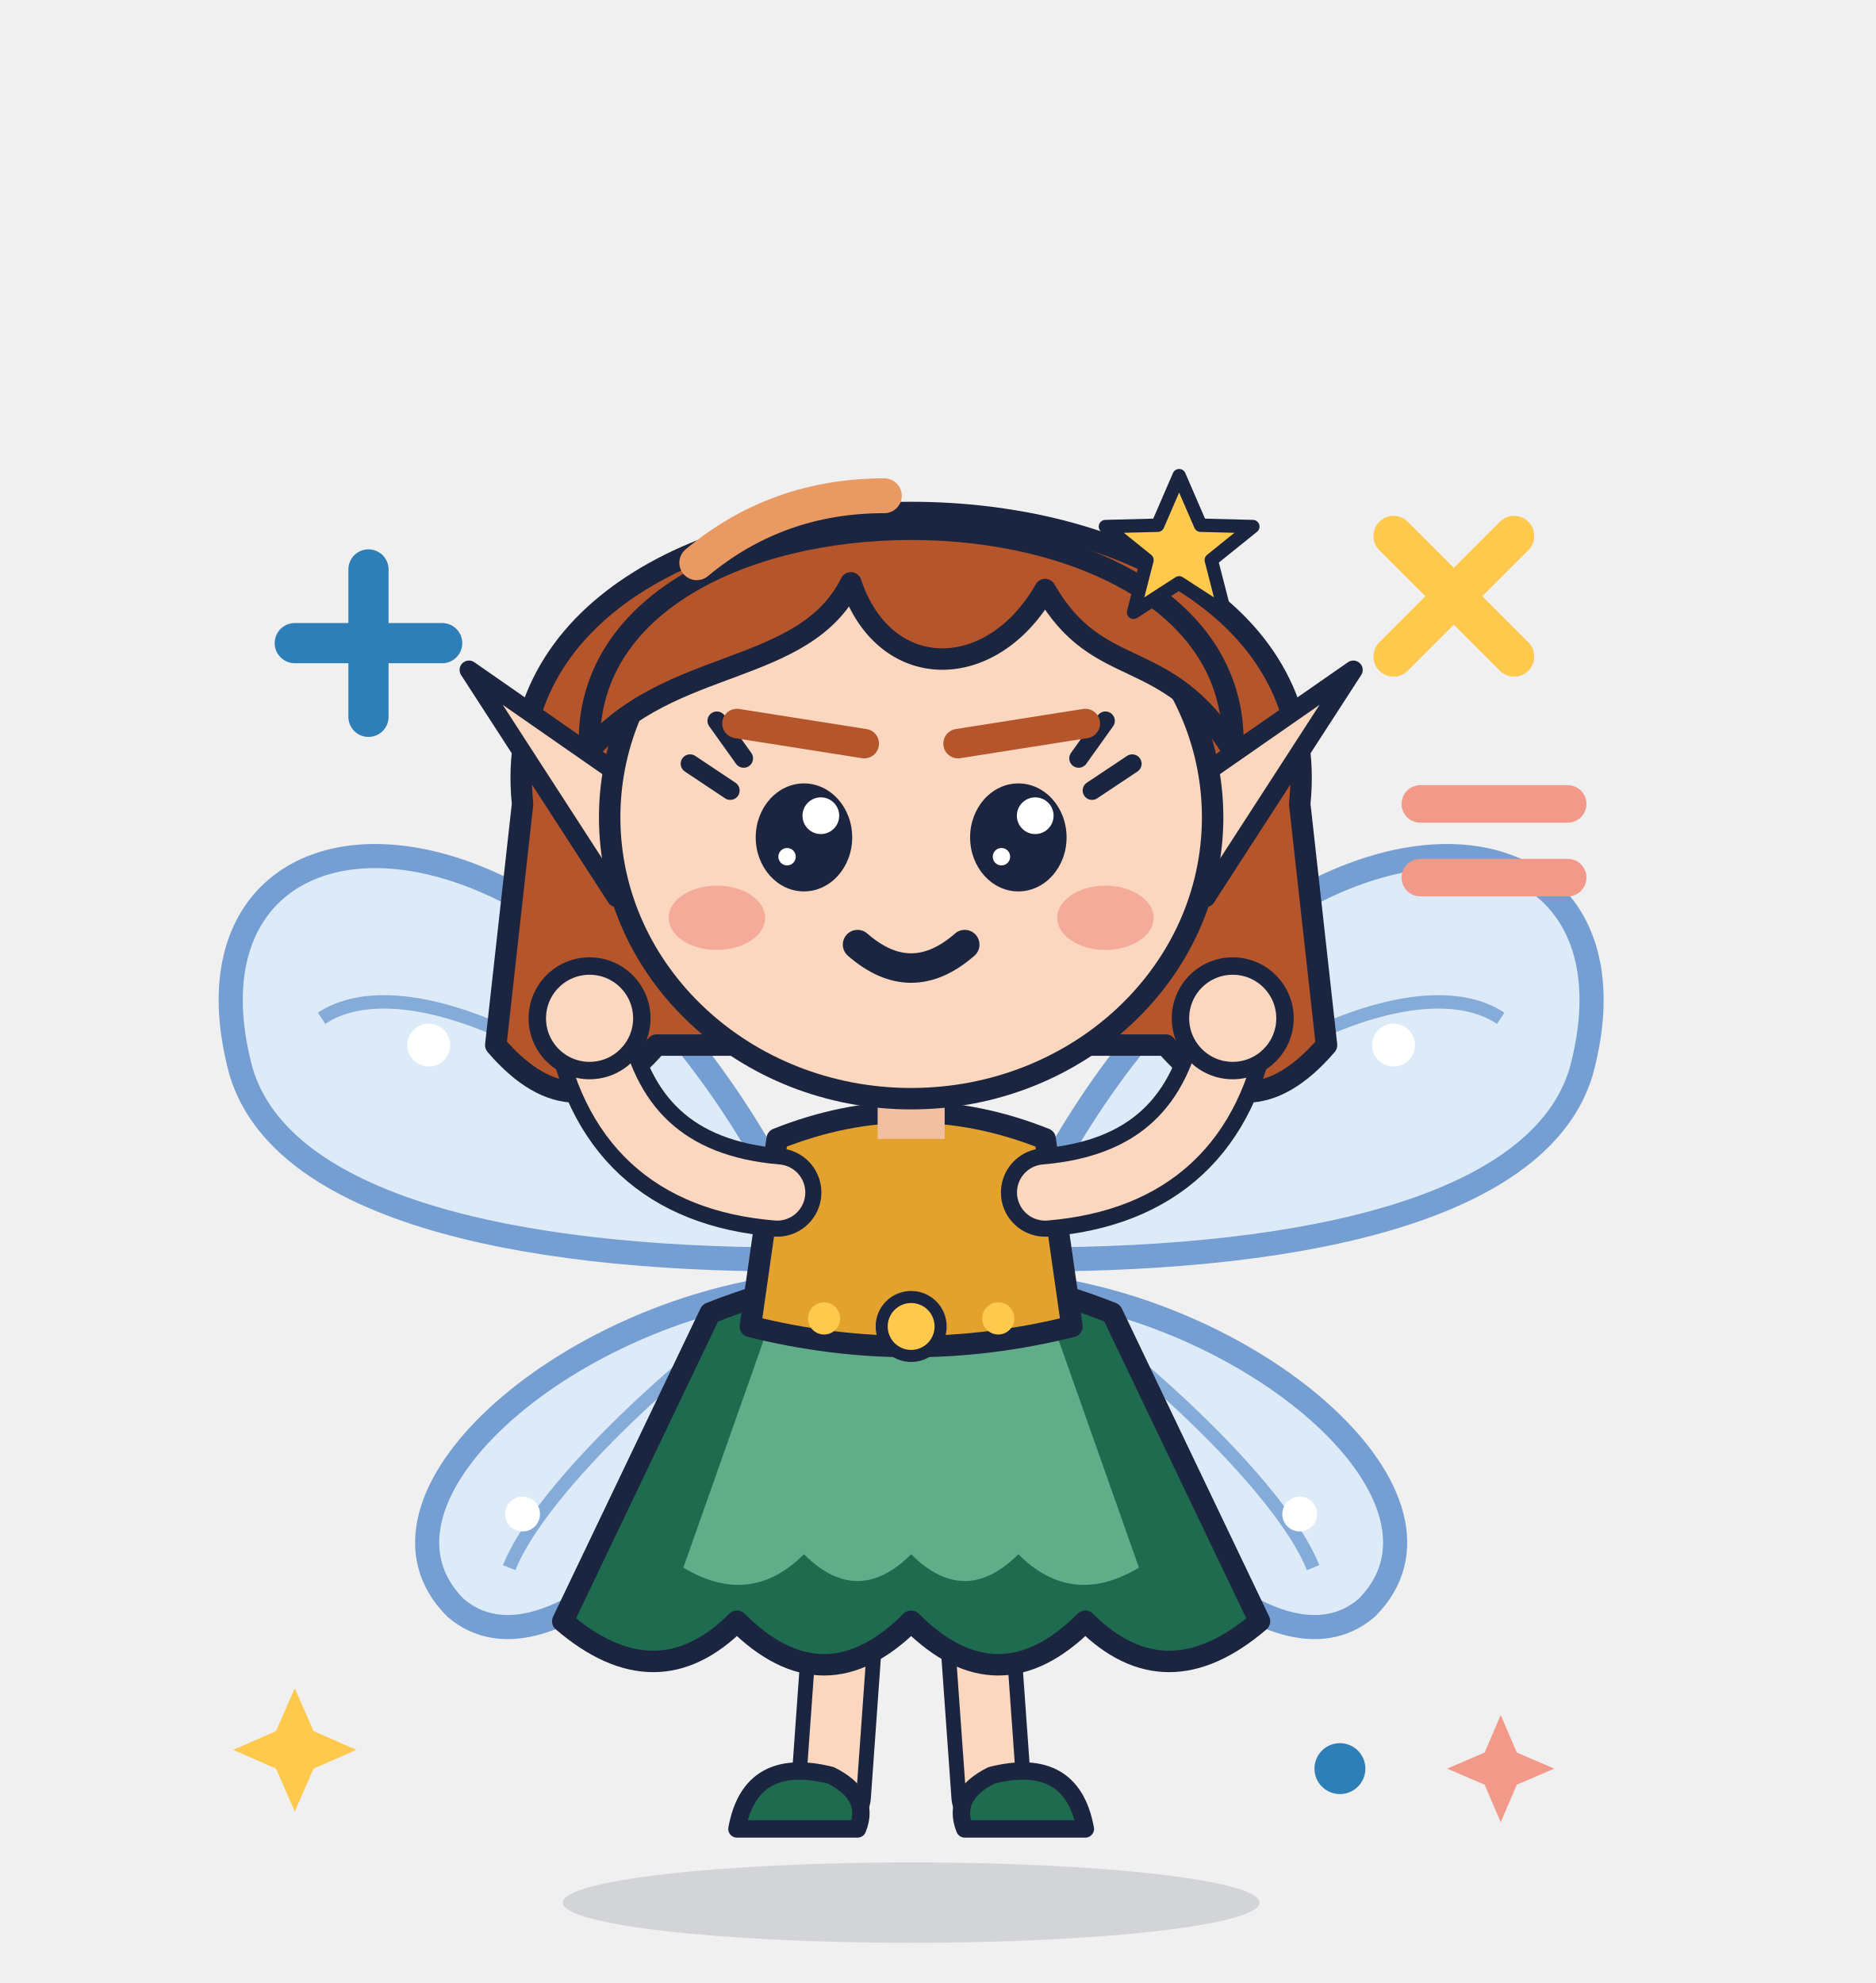
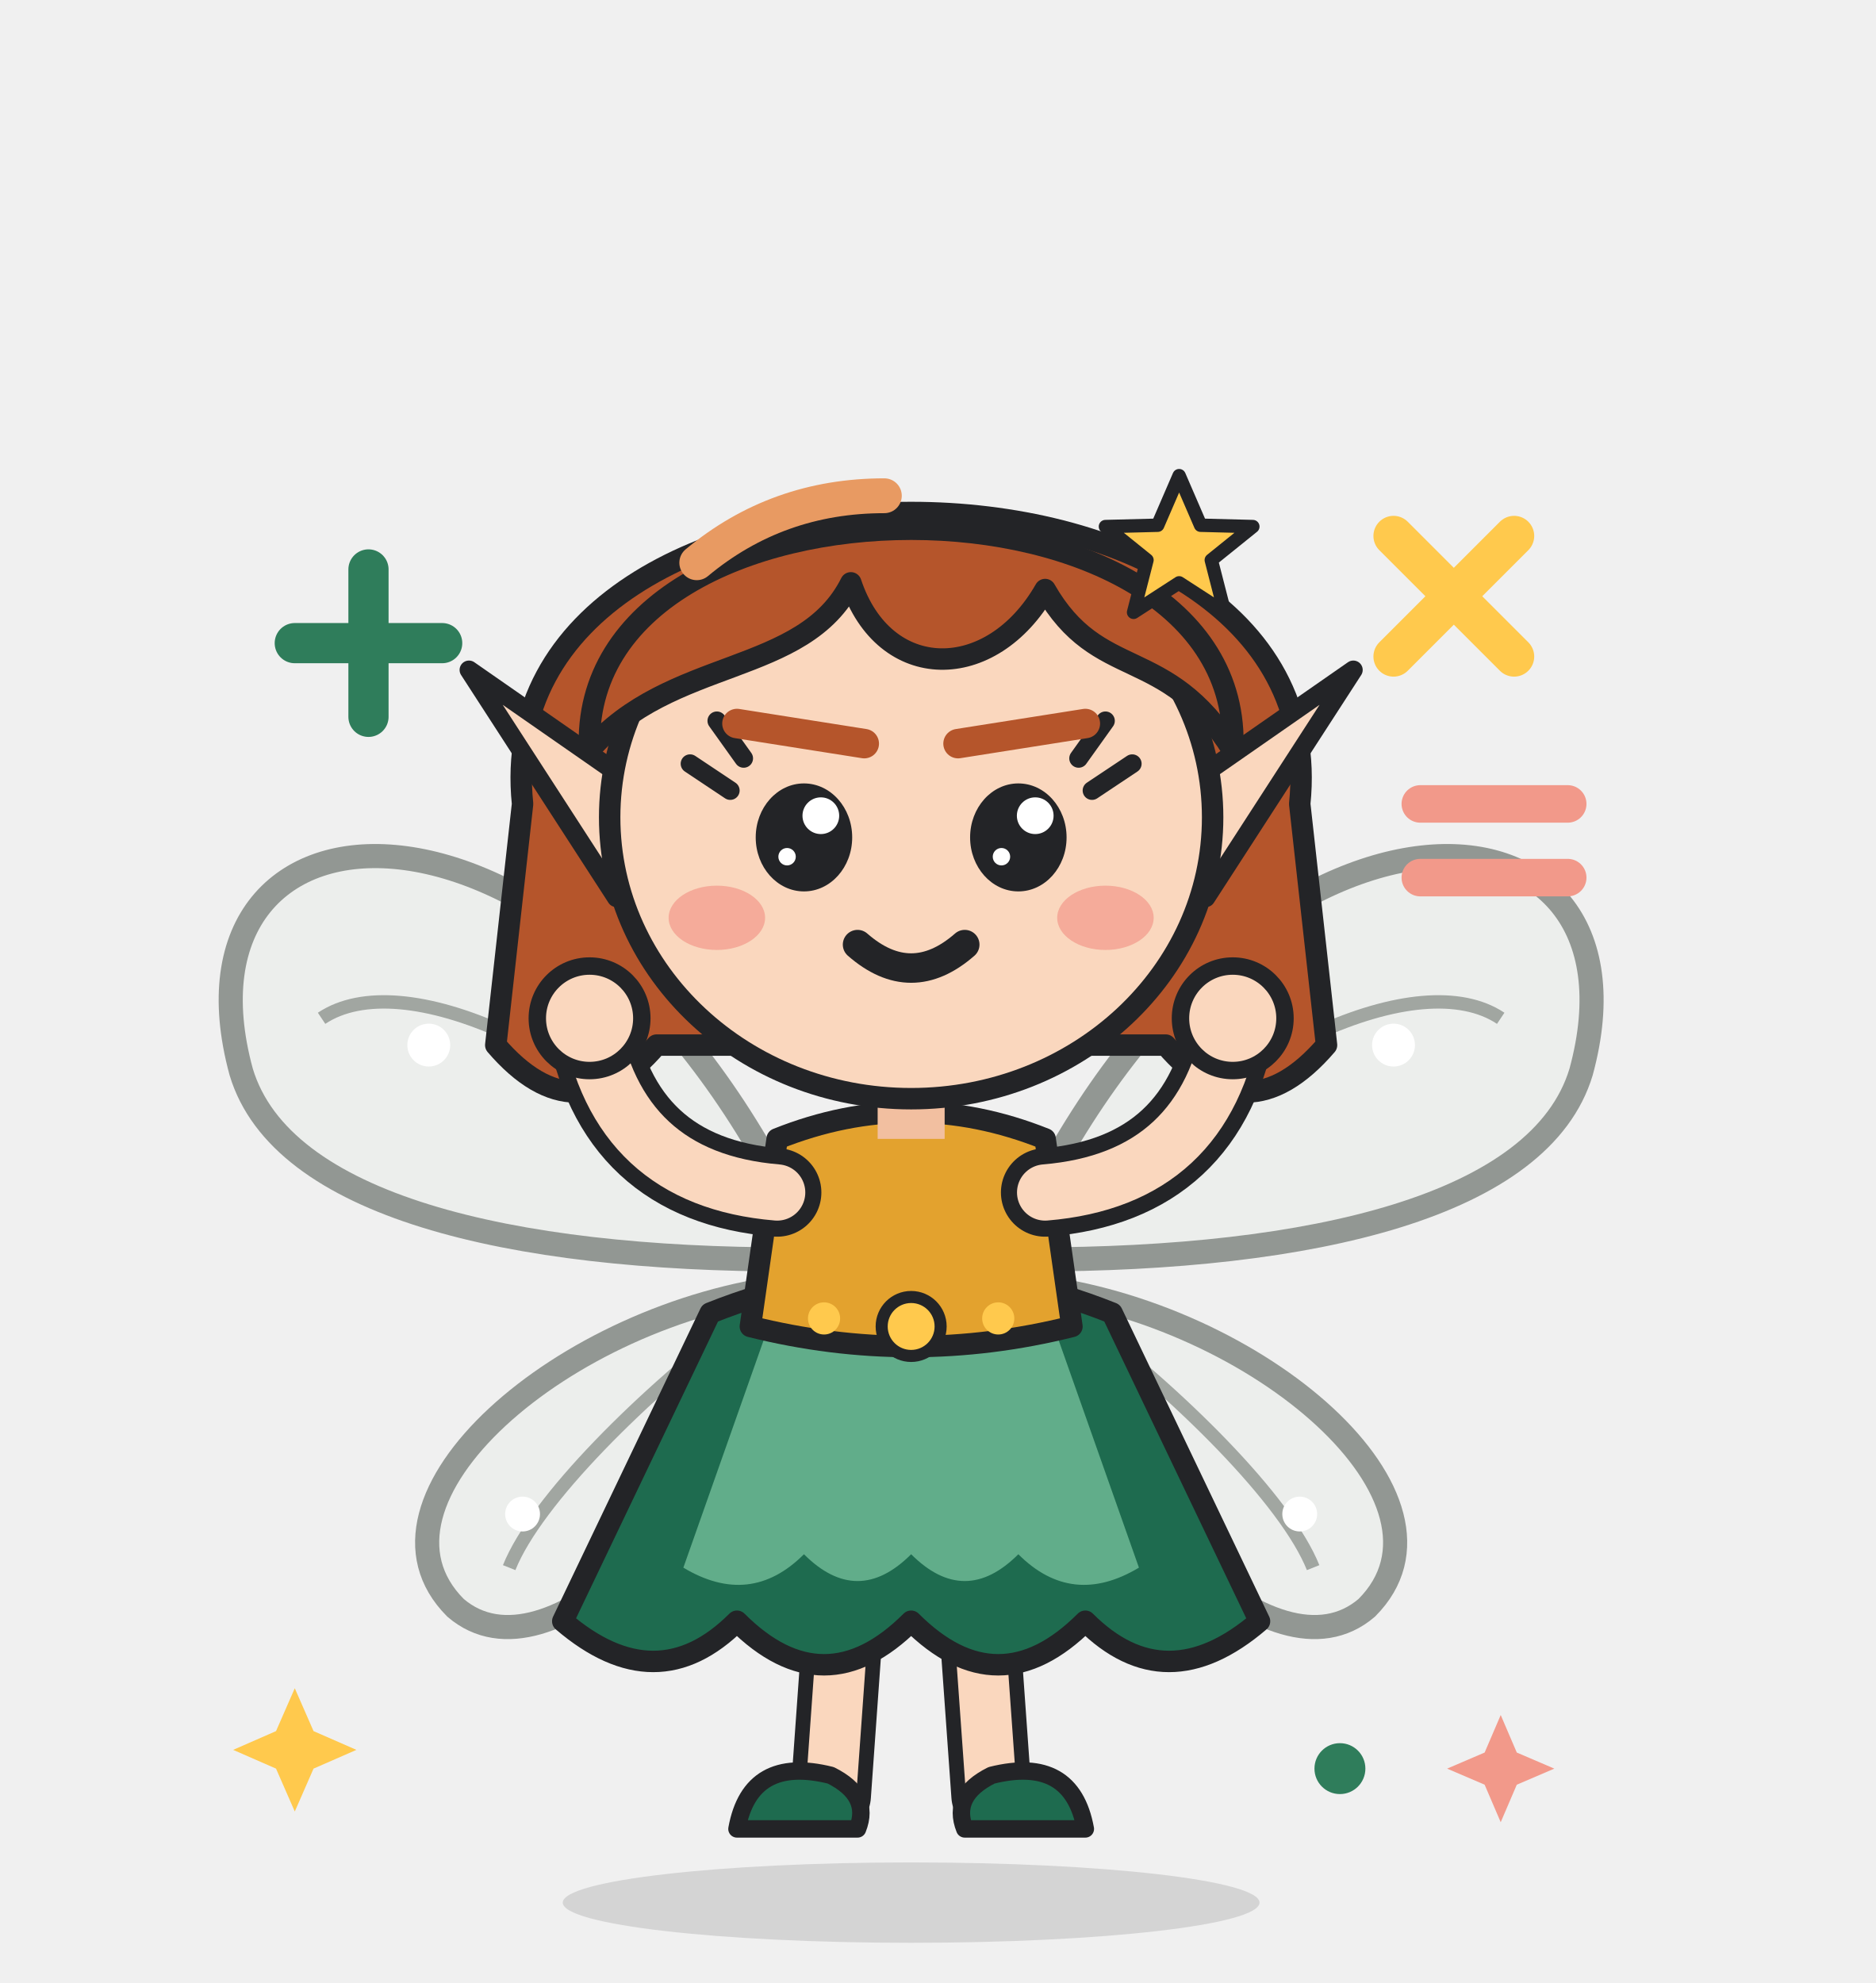
<svg xmlns="http://www.w3.org/2000/svg" viewBox="-8 -28 140 148" width="280" height="296" role="img" aria-labelledby="t">
  <style>.rd-wingL{transform-box:fill-box;transform-origin:100% 70%;animation:rd-flapL .38s ease-in-out infinite alternate}
.rd-wingR{transform-box:fill-box;transform-origin:0% 70%;animation:rd-flapR .38s ease-in-out infinite alternate}
.rd-star{transform-box:fill-box;transform-origin:center;animation:rd-star 2.2s ease-in-out infinite}
.rd-dust{transform-box:fill-box;transform-origin:center;animation:rd-dust 3s ease-in infinite}.rd-dust.b{animation-delay:1s}.rd-dust.c{animation-delay:2s}
.rd-shine{animation:rd-shine 3s ease-in-out infinite}
.rd-all{transform-box:fill-box;transform-origin:50% 100%;animation:rd-float 2.4s ease-in-out infinite}
.rd-look{animation:rd-look 5s ease-in-out infinite}
.rd-swing{transform-box:fill-box;transform-origin:100% 0%;animation:rd-swing 1.6s ease-in-out infinite alternate}
.rd-tip{transform-box:fill-box;transform-origin:center;animation:rd-tip 1.2s ease-in-out infinite alternate}
.rd-cheek{animation:rd-cheek 2.4s ease-in-out infinite}
.rd-dust,.rd-look,.rd-eyes,.rd-mouth-t,.rd-wave,.rd-bulb,.rd-ping,.rd-spark,.rd-dot,.rd-drop,.rd-sym,.rd-armL,.rd-armR,.rd-q{transform-box:fill-box;transform-origin:center}
.rd-eyes{animation:rd-blink 3.2s infinite}
.rd-ping{animation:rd-ping 2.4s ease-out infinite;transform-origin:50% 100%}
.rd-ping.b{animation-delay:.5s}
.rd-wave{transform-origin:0% 100%;animation:rd-wave .55s ease-in-out infinite alternate}
.rd-mouth-t{animation:rd-talk .24s ease-in-out infinite alternate}
.rd-snd{animation:rd-fade 1s ease-in-out infinite}.rd-snd.b{animation-delay:.3s}
.rd-bulb{animation:rd-pop 1.4s ease-in-out infinite alternate}
.rd-dot{animation:rd-fade 1.6s ease-in-out infinite}.rd-dot.b{animation-delay:.25s}.rd-dot.c{animation-delay:.5s}
.rd-spark{animation:rd-twinkle 1.1s ease-in-out infinite alternate}.rd-spark.b{animation-delay:.35s}.rd-spark.c{animation-delay:.7s}
.rd-jump{animation:rd-jump .5s cubic-bezier(.3,0,.5,1) infinite alternate}
.rd-drop{animation:rd-drop 1.8s ease-in infinite}
.rd-sym{animation:rd-bob 1.8s ease-in-out infinite alternate}.rd-sym.b{animation-delay:.4s}.rd-sym.c{animation-delay:.8s}
.rd-q{animation:rd-tilt 1.6s ease-in-out infinite alternate}
.rd-point{transform-box:fill-box;transform-origin:0% 100%;animation:rd-point .8s ease-in-out infinite alternate}
.rd-fist{transform-box:fill-box;transform-origin:100% 100%;animation:rd-fist .5s ease-in-out infinite alternate}
@keyframes rd-float{0%,100%{transform:translateY(0) rotate(0deg) scale(1,1)}25%{transform:translateY(-5px) rotate(-2.5deg) scale(.98,1.03)}50%{transform:translateY(-7px) rotate(0deg) scale(1,1)}75%{transform:translateY(-5px) rotate(2.5deg) scale(.98,1.03)}}
@keyframes rd-flapL{from{transform:rotate(8deg) scaleX(1)}to{transform:rotate(-14deg) scaleX(.72)}}
@keyframes rd-flapR{from{transform:rotate(-8deg) scaleX(1)}to{transform:rotate(14deg) scaleX(.72)}}
@keyframes rd-star{0%,100%{transform:rotate(0deg) scale(1)}50%{transform:rotate(72deg) scale(1.22)}}
@keyframes rd-dust{0%{transform:translateY(8px) scale(.3);opacity:0}20%{opacity:1}100%{transform:translateY(-26px) scale(1) rotate(90deg);opacity:0}}
@keyframes rd-shine{0%,100%{opacity:.35}50%{opacity:.75}}
@keyframes rd-look{0%,30%,100%{transform:translateX(0)}38%,55%{transform:translateX(-2.5px)}63%,80%{transform:translateX(2.5px)}}
@keyframes rd-swing{from{transform:rotate(-12deg)}to{transform:rotate(10deg)}}
@keyframes rd-tip{from{transform:scale(.85)}to{transform:scale(1.25)}}
@keyframes rd-cheek{0%,100%{opacity:.35}50%{opacity:.75}}
@keyframes rd-blink{0%,93%,100%{transform:scaleY(1)}96.5%{transform:scaleY(.08)}}
@keyframes rd-ping{0%{opacity:.9;transform:scale(.5)}100%{opacity:0;transform:scale(1.25)}}
@keyframes rd-wave{from{transform:rotate(-18deg)}to{transform:rotate(24deg)}}
@keyframes rd-talk{from{transform:scaleY(.3)}to{transform:scaleY(1.4)}}
@keyframes rd-fade{0%,100%{opacity:.15}50%{opacity:1}}
@keyframes rd-pop{from{transform:scale(.8) rotate(-6deg)}to{transform:scale(1.2) rotate(6deg)}}
@keyframes rd-twinkle{from{transform:scale(.4) rotate(0deg);opacity:.3}to{transform:scale(1.1) rotate(25deg);opacity:1}}
@keyframes rd-jump{from{transform:translateY(0) scale(1.04,.96)}to{transform:translateY(-12px) scale(.97,1.04)}}
@keyframes rd-drop{0%{transform:translateY(-3px);opacity:0}25%{opacity:1}100%{transform:translateY(9px);opacity:0}}
@keyframes rd-bob{from{transform:translateY(4px) rotate(-8deg)}to{transform:translateY(-5px) rotate(8deg)}}
@keyframes rd-tilt{from{transform:rotate(-14deg) translateY(2px)}to{transform:rotate(14deg) translateY(-3px)}}
@keyframes rd-point{from{transform:rotate(4deg)}to{transform:rotate(-16deg)}}
@keyframes rd-fist{from{transform:rotate(-6deg)}to{transform:rotate(16deg)}}
@media (prefers-reduced-motion:reduce){.rd-all,.rd-all *{animation:none!important}}</style>
-   <ellipse cx="60" cy="114" rx="26" ry="3" fill="#1B2540" opacity=".14" />
+   <ellipse cx="60" cy="114" rx="26" ry="3" fill="#232427" opacity=".14" />
  <path class="rd-dust" d="M14 98 l1.4 3.2 l3.2 1.4 l-3.2 1.4 l-1.4 3.2 l-1.4 -3.2 l-3.2 -1.4 l3.2 -1.4 z" fill="#FFC94D" />
  <path class="rd-dust b" d="M104 100 l1.2 2.8 l2.8 1.2 l-2.8 1.2 l-1.2 2.8 l-1.2 -2.8 l-2.8 -1.2 l2.8 -1.2 z" fill="#F2998A" />
-   <circle class="rd-dust c" cx="92" cy="104" r="1.9" fill="#2E7FB8" />
+   <circle class="rd-dust c" cx="92" cy="104" r="1.9" fill="#2F7D5B" />
  <g class="rd-all">
    <g>
      <g class="rd-wingL">
-         <path d="M51 62 C34 28 4 30 10 52 C13 62 30 66 51 66 Z" fill="#DCEBFA" stroke="#6F9BD1" stroke-width="1.8" stroke-linejoin="round" opacity=".95" />
-         <path d="M51 68 C34 70 18 84 26 92 C33 98 46 84 51 72 Z" fill="#DCEBFA" stroke="#6F9BD1" stroke-width="1.8" stroke-linejoin="round" opacity=".95" />
-         <path d="M48 63 C36 50 22 44 16 48 M48 70 C40 76 32 84 30 89" fill="none" stroke="#6F9BD1" stroke-width="1" opacity=".8" />
+         <path d="M51 62 C34 28 4 30 10 52 C13 62 30 66 51 66 Z" fill="#ECEEEC" stroke="#8E938F" stroke-width="1.8" stroke-linejoin="round" opacity=".95" />
+         <path d="M51 68 C34 70 18 84 26 92 C33 98 46 84 51 72 Z" fill="#ECEEEC" stroke="#8E938F" stroke-width="1.8" stroke-linejoin="round" opacity=".95" />
+         <path d="M48 63 C36 50 22 44 16 48 M48 70 C40 76 32 84 30 89" fill="none" stroke="#8E938F" stroke-width="1" opacity=".8" />
        <circle cx="24" cy="50" r="1.6" fill="#FFFFFF" />
        <circle cx="31" cy="85" r="1.3" fill="#FFFFFF" />
      </g>
      <g class="rd-wingR">
-         <path d="M69 62 C86 28 116 30 110 52 C107 62 90 66 69 66 Z" fill="#DCEBFA" stroke="#6F9BD1" stroke-width="1.8" stroke-linejoin="round" opacity=".95" />
-         <path d="M69 68 C86 70 102 84 94 92 C87 98 74 84 69 72 Z" fill="#DCEBFA" stroke="#6F9BD1" stroke-width="1.8" stroke-linejoin="round" opacity=".95" />
-         <path d="M72 63 C84 50 98 44 104 48 M72 70 C80 76 88 84 90 89" fill="none" stroke="#6F9BD1" stroke-width="1" opacity=".8" />
+         <path d="M69 62 C86 28 116 30 110 52 C107 62 90 66 69 66 Z" fill="#ECEEEC" stroke="#8E938F" stroke-width="1.8" stroke-linejoin="round" opacity=".95" />
+         <path d="M69 68 C86 70 102 84 94 92 C87 98 74 84 69 72 Z" fill="#ECEEEC" stroke="#8E938F" stroke-width="1.8" stroke-linejoin="round" opacity=".95" />
+         <path d="M72 63 C84 50 98 44 104 48 M72 70 C80 76 88 84 90 89" fill="none" stroke="#8E938F" stroke-width="1" opacity=".8" />
        <circle cx="96" cy="50" r="1.6" fill="#FFFFFF" />
        <circle cx="89" cy="85" r="1.3" fill="#FFFFFF" />
      </g>
-       <path d="M55 92 L54 106 M65 92 L66 106" stroke="#1B2540" stroke-width="6" stroke-linecap="round" />
+       <path d="M55 92 L54 106 M65 92 L66 106" stroke="#232427" stroke-width="6" stroke-linecap="round" />
      <path d="M55 92 L54 106 M65 92 L66 106" stroke="#FAD7BE" stroke-width="3.8" stroke-linecap="round" />
-       <path d="M47 108.5 Q48 103 54 104.5 Q57 106 56 108.5 Z M73 108.5 Q72 103 66 104.5 Q63 106 64 108.5 Z" fill="#1E6B4F" stroke="#1B2540" stroke-width="1.3" stroke-linejoin="round" />
-       <path d="M45 70 Q60 64 75 70 L86 93 Q79 99 73 93 Q66.5 99.5 60 93 Q53.5 99.5 47 93 Q41 99 34 93 Z" fill="#1E6B4F" stroke="#1B2540" stroke-width="1.6" stroke-linejoin="round" />
+       <path d="M47 108.5 Q48 103 54 104.5 Q57 106 56 108.5 Z M73 108.5 Q72 103 66 104.5 Q63 106 64 108.5 Z" fill="#1E6B4F" stroke="#232427" stroke-width="1.3" stroke-linejoin="round" />
+       <path d="M45 70 Q60 64 75 70 L86 93 Q79 99 73 93 Q66.5 99.5 60 93 Q53.5 99.5 47 93 Q41 99 34 93 Z" fill="#1E6B4F" stroke="#232427" stroke-width="1.6" stroke-linejoin="round" />
      <path d="M49 72 Q60 68 71 72 L77 89 Q72 92 68 88 Q64 92 60 88 Q56 92 52 88 Q48 92 43 89 Z" fill="#6DB894" opacity=".85" />
-       <path d="M50 57 Q60 53 70 57 L72 71 Q60 74 48 71 Z" fill="#E3A22E" stroke="#1B2540" stroke-width="1.6" stroke-linejoin="round" />
-       <circle cx="60" cy="71" r="2.2" fill="#FFC94D" stroke="#1B2540" stroke-width=".9" />
+       <path d="M50 57 Q60 53 70 57 L72 71 Q60 74 48 71 Z" fill="#E3A22E" stroke="#232427" stroke-width="1.6" stroke-linejoin="round" />
+       <circle cx="60" cy="71" r="2.2" fill="#FFC94D" stroke="#232427" stroke-width=".9" />
      <circle cx="53.5" cy="70.4" r="1.2" fill="#FFC94D" />
      <circle cx="66.5" cy="70.4" r="1.2" fill="#FFC94D" />
      <path d="M57.5 51 h5 v6 h-5 Z" fill="#F2BFA0" />
-       <path d="M31 32 C28 3 92 3 89 32 L91 50 Q85 57 79 50 L41 50 Q35 57 29 50 Z" fill="#B5552B" stroke="#1B2540" stroke-width="1.6" stroke-linejoin="round" />
-       <path d="M38.5 30 L27 22 L38 39 Z M81.5 30 L93 22 L82 39 Z" fill="#FAD7BE" stroke="#1B2540" stroke-width="1.4" stroke-linejoin="round" />
-       <ellipse cx="60" cy="33" rx="22.5" ry="21" fill="#FAD7BE" stroke="#1B2540" stroke-width="1.6" />
+       <path d="M31 32 C28 3 92 3 89 32 L91 50 Q85 57 79 50 L41 50 Q35 57 29 50 Z" fill="#B5552B" stroke="#232427" stroke-width="1.6" stroke-linejoin="round" />
+       <path d="M38.5 30 L27 22 L38 39 Z M81.5 30 L93 22 L82 39 Z" fill="#FAD7BE" stroke="#232427" stroke-width="1.4" stroke-linejoin="round" />
+       <ellipse cx="60" cy="33" rx="22.5" ry="21" fill="#FAD7BE" stroke="#232427" stroke-width="1.6" />
      <g class="rd-cheek">
        <ellipse cx="45.5" cy="40.5" rx="3.6" ry="2.4" fill="#F2998A" opacity=".7" />
        <ellipse cx="74.5" cy="40.5" rx="3.6" ry="2.4" fill="#F2998A" opacity=".7" />
      </g>
      <g class="rd-look">
        <g class="rd-eyes">
-           <ellipse cx="52" cy="34.5" rx="3.6" ry="4.03" fill="#1B2540" />
+           <ellipse cx="52" cy="34.5" rx="3.6" ry="4.03" fill="#232427" />
          <circle cx="53.26" cy="32.88" r="1.37" fill="#FFFFFF" />
          <circle cx="50.74" cy="35.94" r="0.65" fill="#FFFFFF" />
-           <ellipse cx="68" cy="34.5" rx="3.6" ry="4.03" fill="#1B2540" />
+           <ellipse cx="68" cy="34.5" rx="3.6" ry="4.03" fill="#232427" />
          <circle cx="69.26" cy="32.88" r="1.37" fill="#FFFFFF" />
          <circle cx="66.74" cy="35.94" r="0.65" fill="#FFFFFF" />
-           <path d="M46.5 31 l-3 -2 M47.5 28.6 l-2 -2.8 M73.5 31 l3 -2 M72.5 28.6 l2 -2.8" stroke="#1B2540" stroke-width="1.4" stroke-linecap="round" />
+           <path d="M46.5 31 l-3 -2 M47.5 28.6 l-2 -2.8 M73.5 31 l3 -2 M72.5 28.6 l2 -2.8" stroke="#232427" stroke-width="1.4" stroke-linecap="round" />
          <path d="M47 26 L56.5 27.5" fill="none" stroke="#B5552B" stroke-width="2.2" stroke-linecap="round" />
          <path d="M73 26 L63.5 27.5" fill="none" stroke="#B5552B" stroke-width="2.2" stroke-linecap="round" />
        </g>
      </g>
-       <path d="M56 42.5 Q60 46 64 42.5" fill="none" stroke="#1B2540" stroke-width="2.2" stroke-linecap="round" />
-       <path d="M36 28 C35 6 85 6 84 28 C79 20 74 23 70 16 C66 23 58 23 55.5 15.5 C52 22.5 42 21 36 28 Z" fill="#B5552B" stroke="#1B2540" stroke-width="1.6" stroke-linejoin="round" />
+       <path d="M56 42.5 Q60 46 64 42.5" fill="none" stroke="#232427" stroke-width="2.2" stroke-linecap="round" />
+       <path d="M36 28 C35 6 85 6 84 28 C79 20 74 23 70 16 C66 23 58 23 55.5 15.5 C52 22.5 42 21 36 28 Z" fill="#B5552B" stroke="#232427" stroke-width="1.6" stroke-linejoin="round" />
      <path class="rd-shine" d="M44 14 Q50 9 58 9" fill="none" stroke="#E89A62" stroke-width="2.6" stroke-linecap="round" />
      <g transform="translate(80 13)">
-         <path class="rd-tip" d="M0 -5.5 L1.6 -1.8 L5.5 -1.7 L2.4 .8 L3.4 4.7 L0 2.5 L-3.4 4.7 L-2.4 .8 L-5.5 -1.7 L-1.6 -1.8 Z" fill="#FFC94D" stroke="#1B2540" stroke-width="1" stroke-linejoin="round" />
+         <path class="rd-tip" d="M0 -5.5 L1.6 -1.8 L5.5 -1.7 L2.4 .8 L3.4 4.7 L0 2.5 L-3.4 4.7 L-2.4 .8 L-5.5 -1.7 L-1.6 -1.8 Z" fill="#FFC94D" stroke="#232427" stroke-width="1" stroke-linejoin="round" />
      </g>
      <g class="rd-fist">
        <g>
-           <path d="M50 61 Q38 60 36 48" fill="none" stroke="#1B2540" stroke-width="6.6" stroke-linecap="round" />
+           <path d="M50 61 Q38 60 36 48" fill="none" stroke="#232427" stroke-width="6.6" stroke-linecap="round" />
          <path d="M50 61 Q38 60 36 48" fill="none" stroke="#FAD7BE" stroke-width="4.2" stroke-linecap="round" />
-           <circle cx="36" cy="48" r="3.9" fill="#FAD7BE" stroke="#1B2540" stroke-width="1.3" />
+           <circle cx="36" cy="48" r="3.9" fill="#FAD7BE" stroke="#232427" stroke-width="1.3" />
        </g>
      </g>
      <g class="rd-point">
        <g>
-           <path d="M70 61 Q82 60 84 48" fill="none" stroke="#1B2540" stroke-width="6.6" stroke-linecap="round" />
+           <path d="M70 61 Q82 60 84 48" fill="none" stroke="#232427" stroke-width="6.6" stroke-linecap="round" />
          <path d="M70 61 Q82 60 84 48" fill="none" stroke="#FAD7BE" stroke-width="4.2" stroke-linecap="round" />
-           <circle cx="84" cy="48" r="3.9" fill="#FAD7BE" stroke="#1B2540" stroke-width="1.3" />
+           <circle cx="84" cy="48" r="3.9" fill="#FAD7BE" stroke="#232427" stroke-width="1.3" />
        </g>
      </g>
-       <path class="rd-sym" d="M14 20 h11 M19.5 14.5 v11" stroke="#2E7FB8" stroke-width="3" stroke-linecap="round" />
+       <path class="rd-sym" d="M14 20 h11 M19.5 14.5 v11" stroke="#2F7D5B" stroke-width="3" stroke-linecap="round" />
      <path class="rd-sym b" d="M96 12 l9 9 M105 12 l-9 9" stroke="#FFC94D" stroke-width="3" stroke-linecap="round" />
      <path class="rd-sym c" d="M98 32 h11 M98 37.5 h11" stroke="#F2998A" stroke-width="2.8" stroke-linecap="round" />
    </g>
  </g>
</svg>
